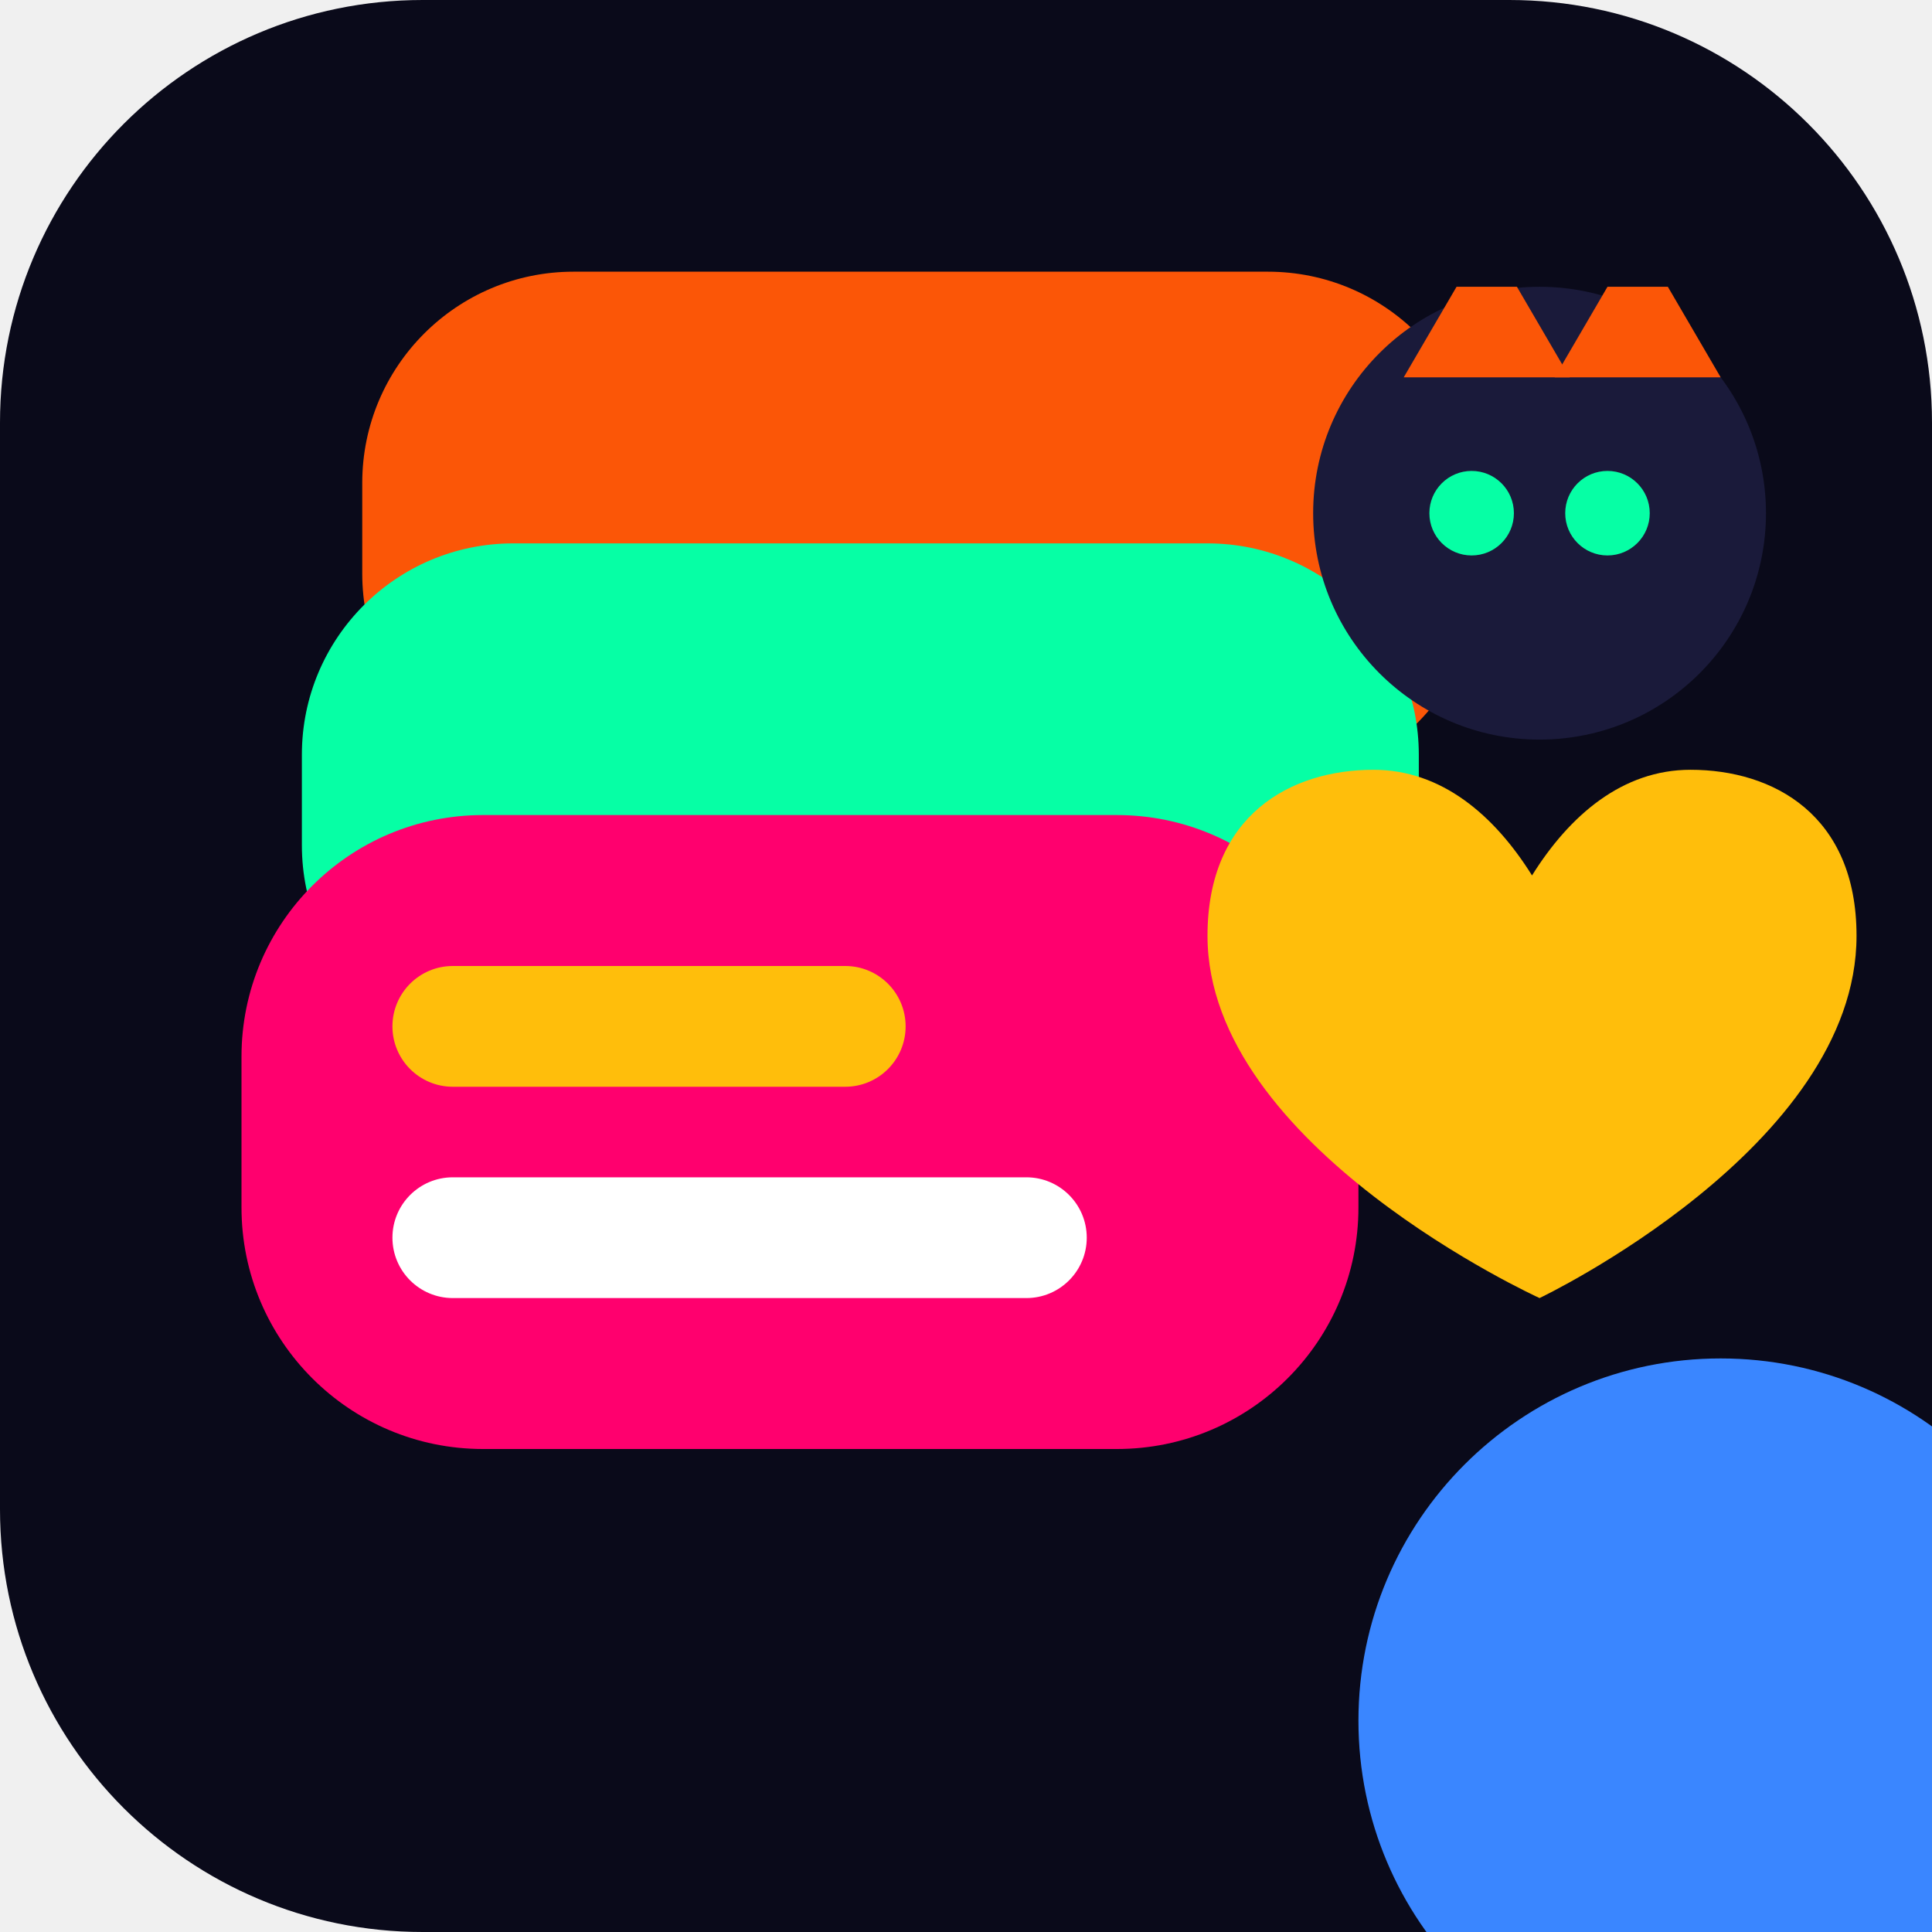
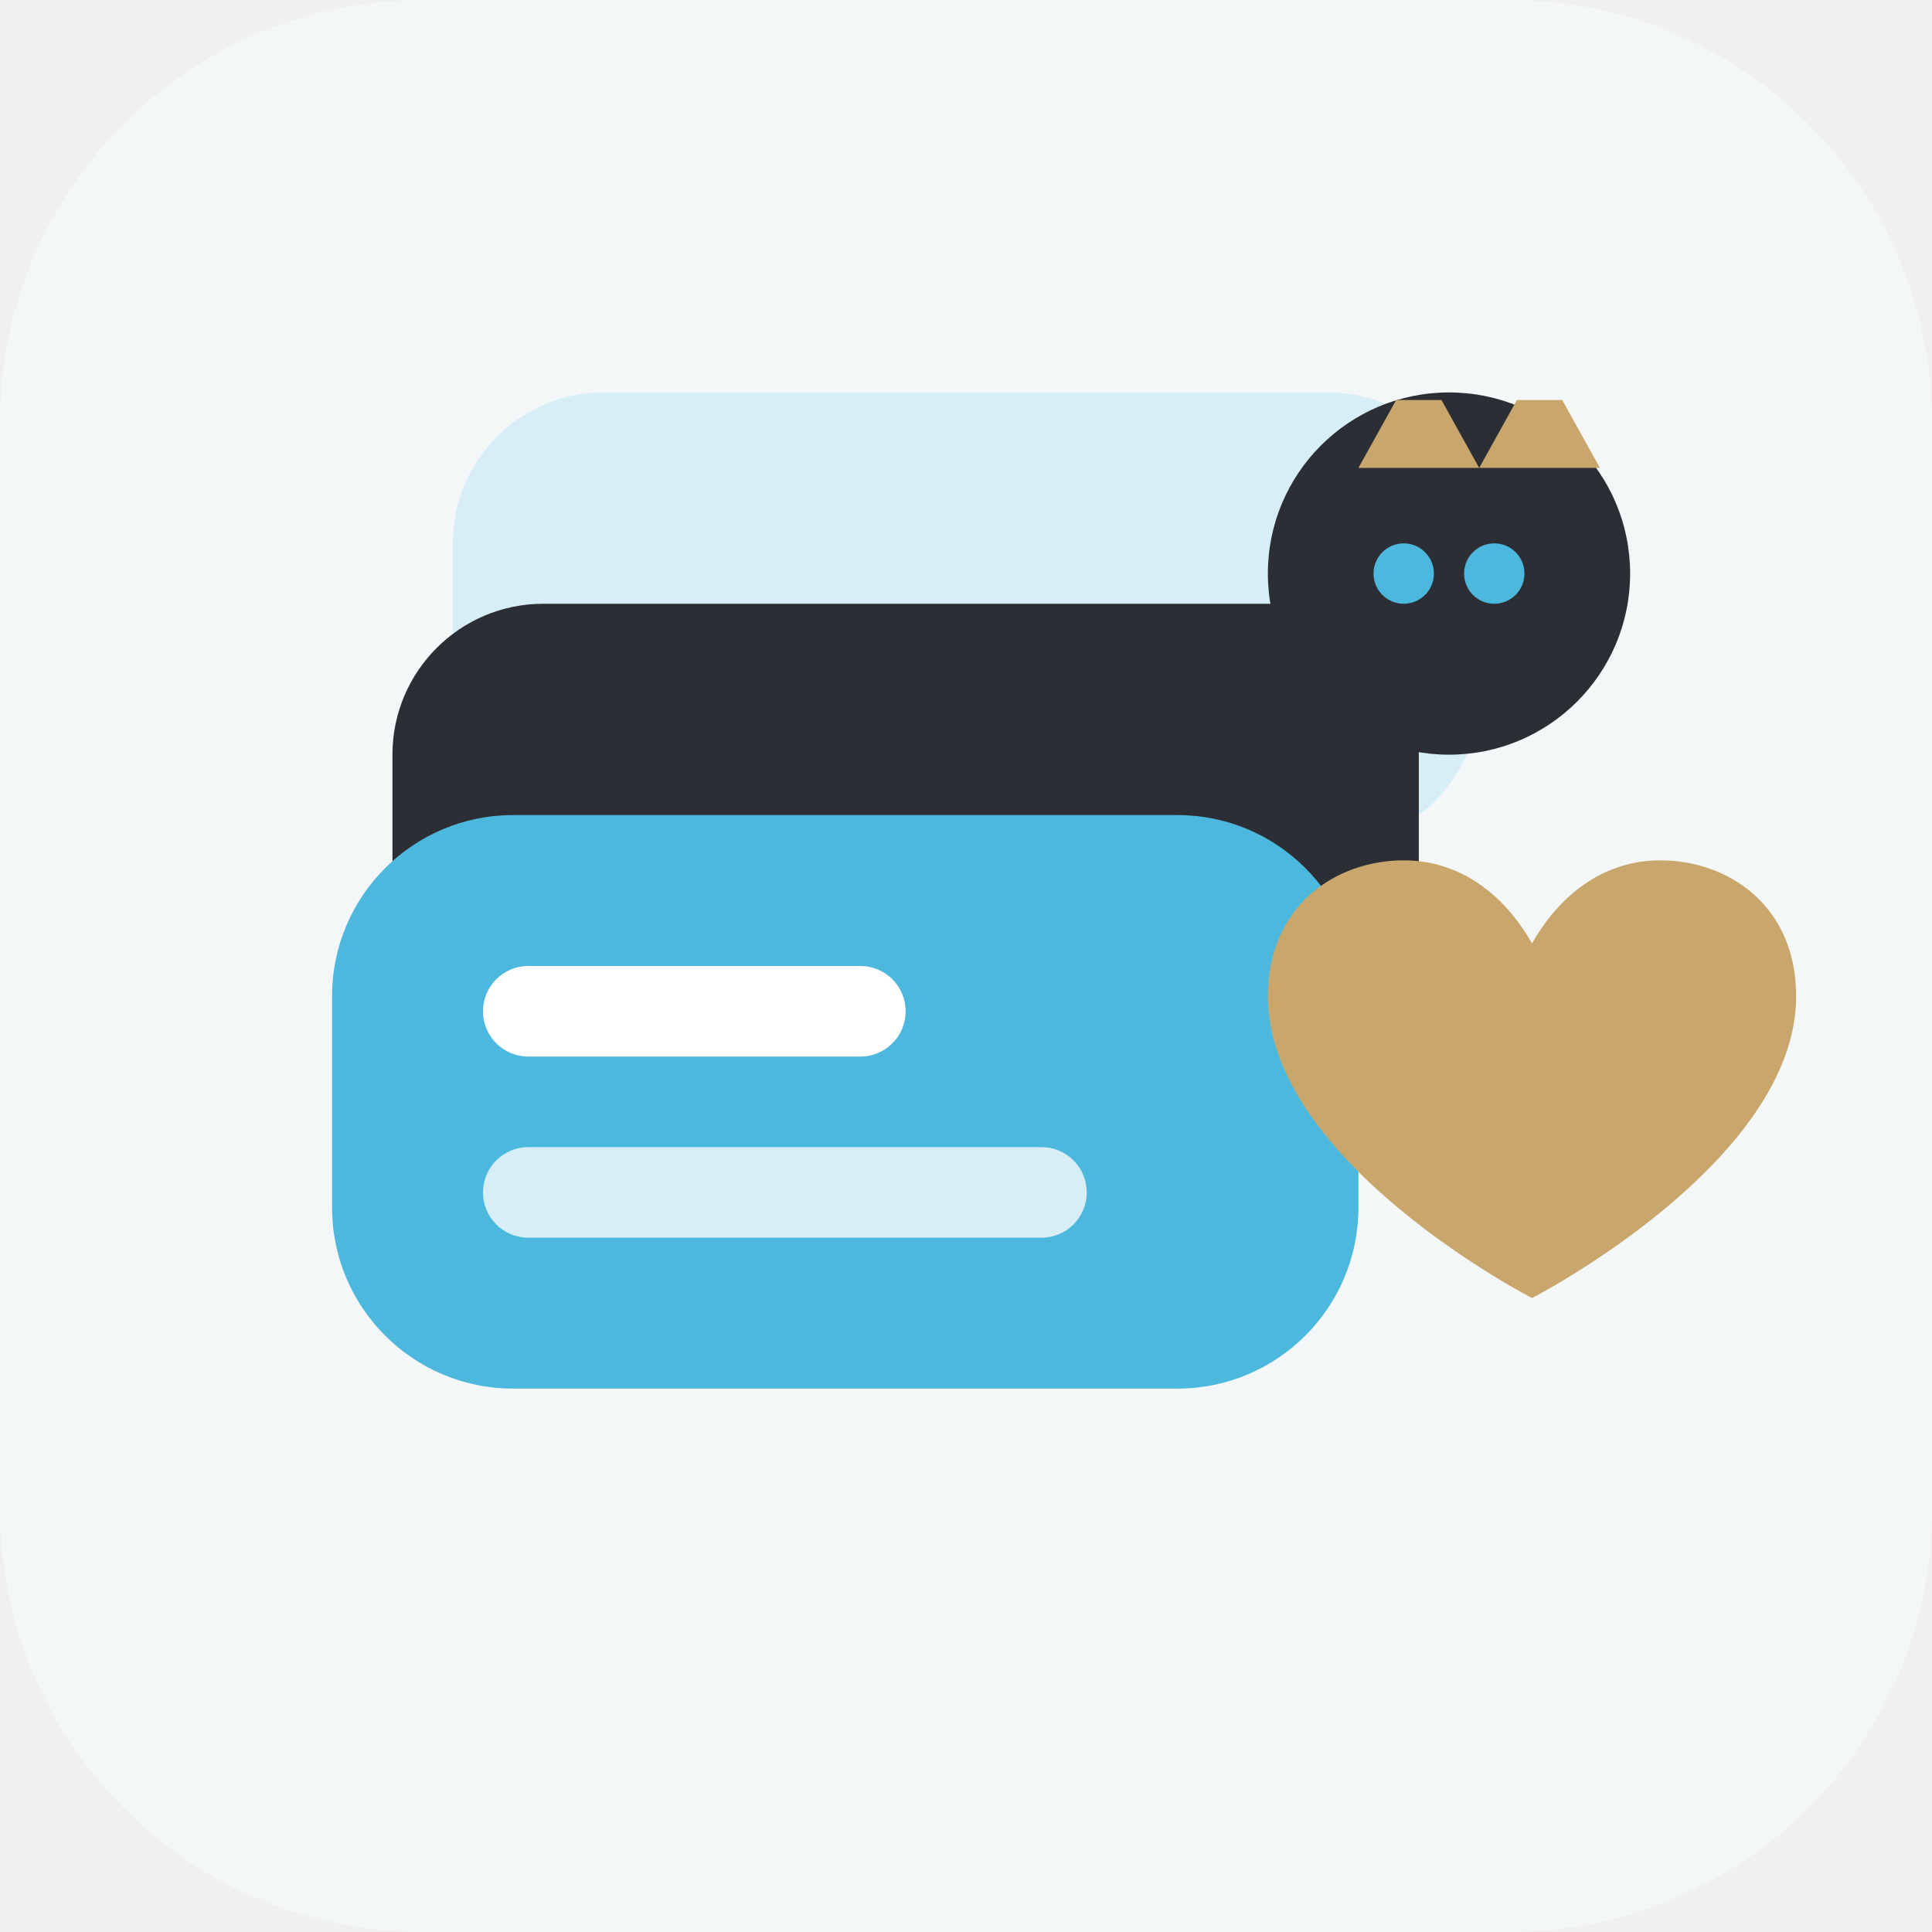
<svg xmlns="http://www.w3.org/2000/svg" viewBox="0 0 128 128" fill="none">
-   <rect width="128" height="128" rx="28" fill="#0A0A1A" />
-   <circle cx="114" cy="114" r="24" fill="#3A86FF" />
-   <rect x="24" y="18" width="74" height="34" rx="14" fill="#FB5607" />
-   <rect x="20" y="36" width="74" height="34" rx="14" fill="#06FFA5" />
-   <rect x="16" y="54" width="74" height="42" rx="16" fill="#FF006E" />
-   <rect x="26" y="64" width="34" height="8" rx="4" fill="#FFBE0B" />
-   <rect x="26" y="78" width="46" height="8" rx="4" fill="#FFFFFF" />
-   <path d="M80 62c0-8 5.5-11 11-11 4.5 0 8 3 10.5 7 2.5-4 6-7 10.5-7 5.5 0 11 3 11 11 0 14-21 24-21 24S80 76 80 62z" fill="#FFBE0B" />
-   <circle cx="102" cy="34" r="15" fill="#1A1A3A" />
-   <path d="M93 25l3.5-6h4l3.5 6" fill="#FB5607" />
-   <path d="M103 25l3.5-6h4l3.5 6" fill="#FB5607" />
-   <circle cx="97.5" cy="34" r="2.8" fill="#06FFA5" />
-   <circle cx="106.5" cy="34" r="2.8" fill="#06FFA5" />
+   <rect width="128" height="128" rx="28" fill="#F4F7F8" />
+   <rect x="30" y="26" width="68" height="30" rx="10" fill="#D7EEF6" />
+   <rect x="26" y="40" width="68" height="30" rx="10" fill="#2C2E35" />
+   <rect x="22" y="54" width="68" height="38" rx="12" fill="#4DB8DE" />
+   <rect x="32" y="64" width="28" height="6" rx="3" fill="#FFFFFF" />
+   <rect x="32" y="76" width="40" height="6" rx="3" fill="#D7EEF6" />
+   <path d="M84 66c0-6 4.5-9 9-9 3.5 0 6.5 2 8.5 5.5 2-3.5 5-5.5 8.5-5.5 4.5 0 9 3 9 9 0 11-17.5 20-17.5 20S84 77 84 66z" fill="#C9A66B" />
+   <circle cx="96" cy="38" r="12" fill="#2C2E35" />
+   <path d="M90 31l2.5-4.5h3l2.5 4.5" fill="#C9A66B" />
+   <path d="M98 31l2.5-4.5h3l2.5 4.5" fill="#C9A66B" />
+   <circle cx="93" cy="38" r="2" fill="#4DB8DE" />
+   <circle cx="99" cy="38" r="2" fill="#4DB8DE" />
</svg>
